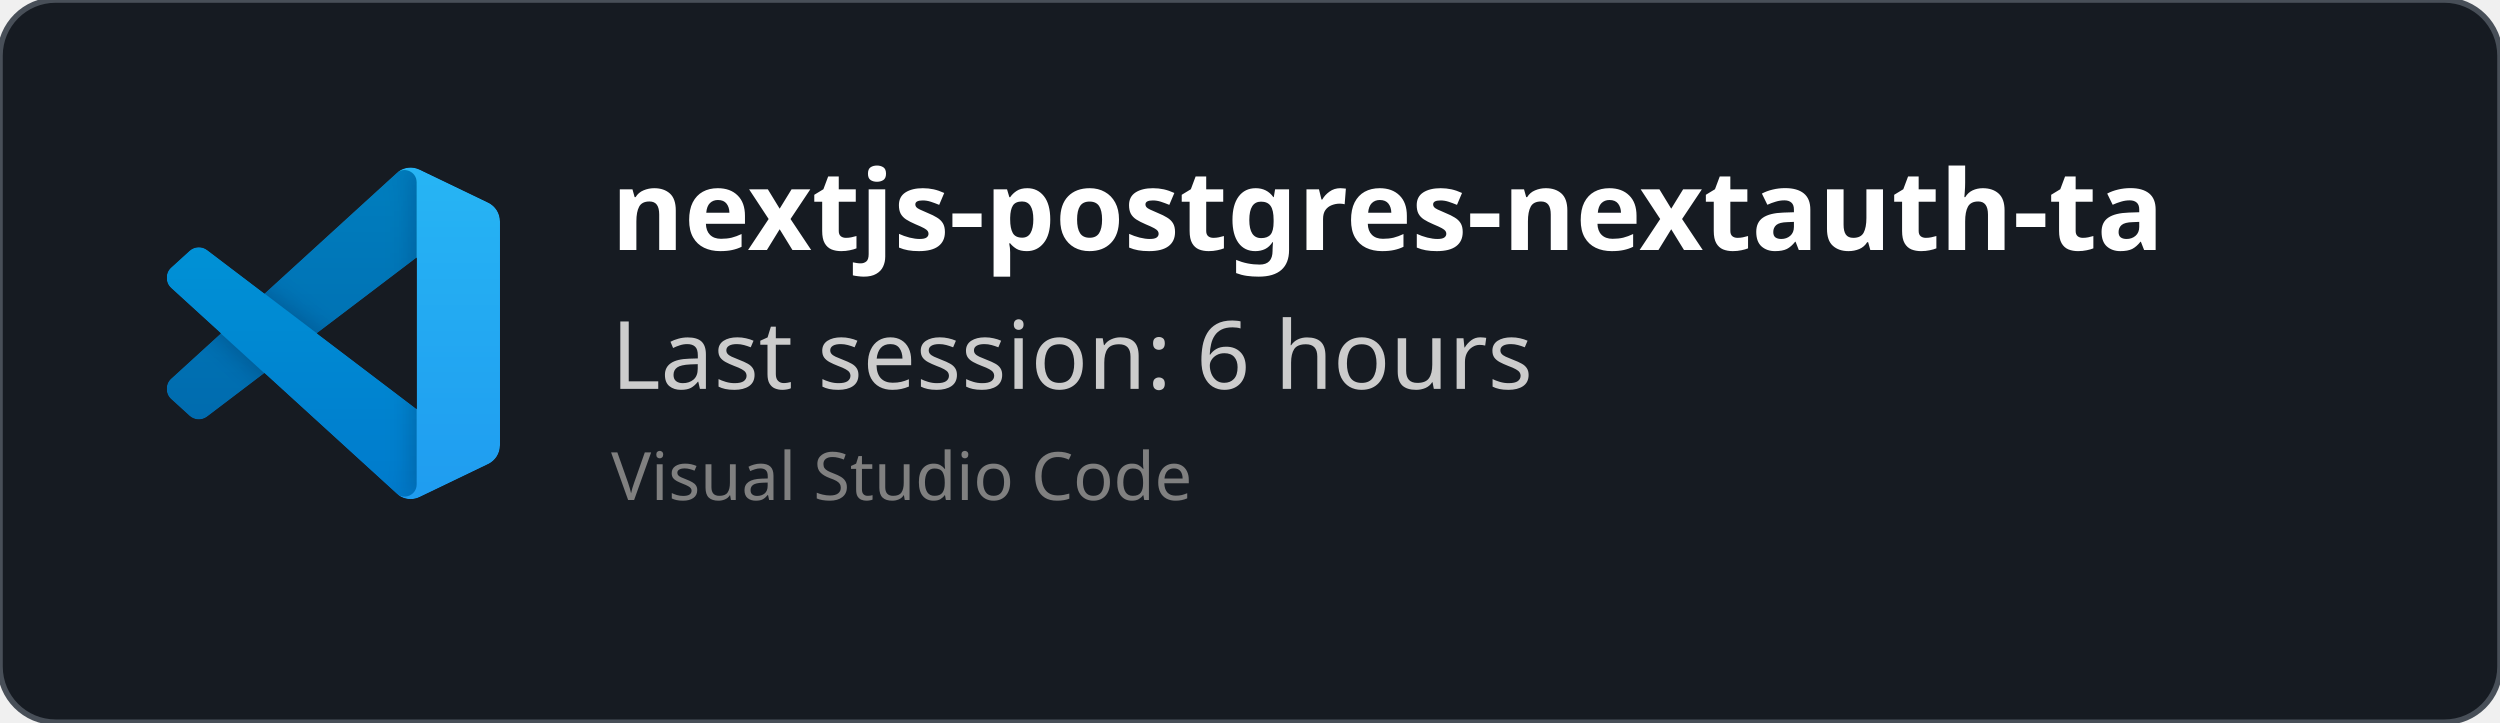
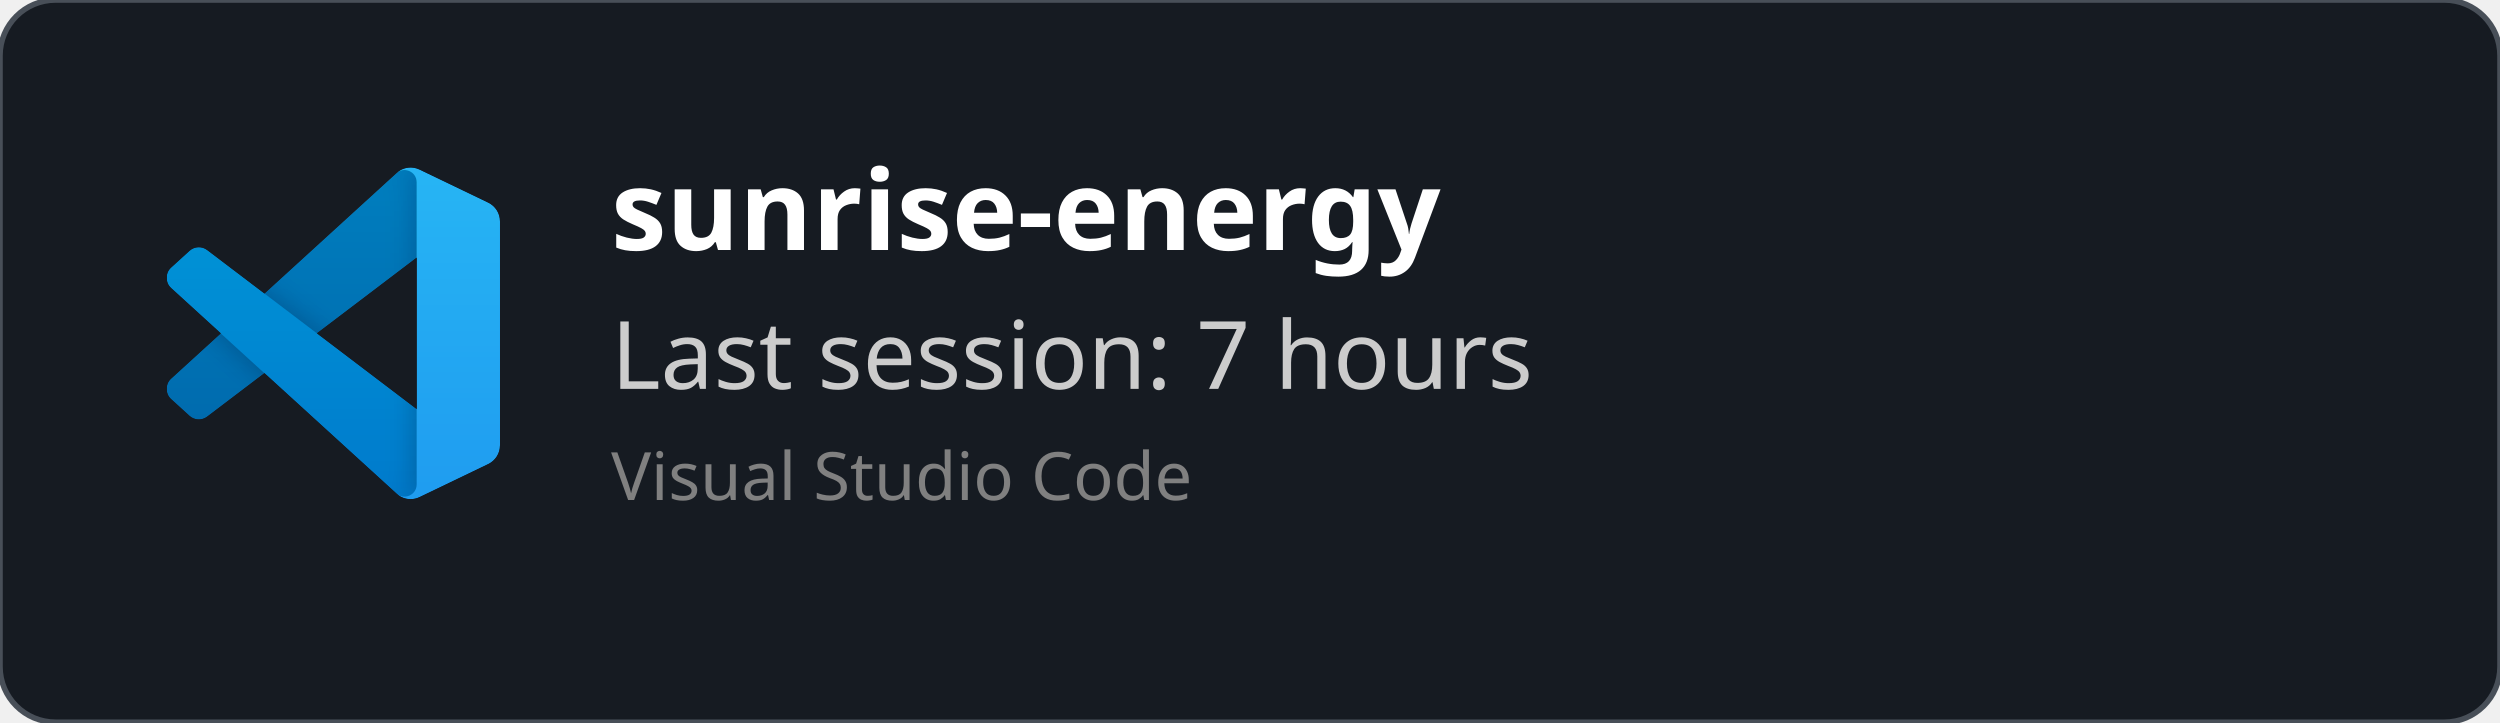
<svg xmlns="http://www.w3.org/2000/svg" width="450" height="130" viewBox="0 0 450 130" fill="none" role="img">
  <style>
    *{
        font-family: 'Segoe UI', Ubuntu, monospace
    }
    </style>
  <defs>
    <clipPath id="horizontalClip" x="20" y="20" width="500" height="200">
      <rect x="90" y="20" width="300" height="50" />
    </clipPath>
  </defs>
  <rect width="450" height="130" fill="rgba(22,27,34)" stroke="#484f58" stroke-width="1" fill-opacity="1" stroke-opacity="1" x="0" y="0" rx="10px" ry="10px">
    </rect>
  <svg width="60" height="60" x="30" y="30" viewBox="0 0 100 100" fill="none" id="vscode">
    <mask id="mask0" mask-type="alpha" maskUnits="userSpaceOnUse" x="0" y="0" width="100" height="100">
      <path fill-rule="evenodd" clip-rule="evenodd" d="M70.912 99.317C72.487 99.931 74.283 99.891 75.873 99.126L96.461 89.22C98.624 88.179 100 85.989 100 83.587V16.413C100 14.011 98.624 11.822 96.461 10.781L75.873 0.874C73.786 -0.13 71.345 0.116 69.513 1.447C69.252 1.637 69.003 1.849 68.769 2.083L29.355 38.041L12.187 25.01C10.589 23.797 8.354 23.896 6.869 25.246L1.363 30.255C-0.453 31.906 -0.455 34.763 1.359 36.417L16.247 50L1.359 63.583C-0.455 65.237 -0.453 68.094 1.363 69.745L6.869 74.754C8.354 76.104 10.589 76.204 12.187 74.99L29.355 61.959L68.769 97.917C69.392 98.541 70.125 99.01 70.912 99.317ZM75.015 27.299L45.109 50L75.015 72.701V27.299Z" fill="white" />
    </mask>
    <g mask="url(#mask0)">
      <path d="M96.461 10.796L75.857 0.876C73.472 -0.273 70.622 0.212 68.75 2.083L1.299 63.583C-0.516 65.237 -0.514 68.094 1.303 69.745L6.813 74.754C8.298 76.104 10.535 76.204 12.134 74.99L93.361 13.37C96.086 11.303 100 13.246 100 16.667V16.427C100 14.027 98.625 11.838 96.461 10.796Z" fill="#0065A9" />
      <g filter="url(#filter0_d)">
        <path d="M96.461 89.204L75.857 99.124C73.472 100.273 70.622 99.788 68.75 97.917L1.299 36.417C-0.516 34.763 -0.514 31.906 1.303 30.255L6.813 25.246C8.298 23.896 10.535 23.796 12.134 25.009L93.361 86.63C96.086 88.697 100 86.754 100 83.333V83.573C100 85.974 98.625 88.162 96.461 89.204Z" fill="#007ACC" />
      </g>
      <g filter="url(#filter1_d)">
        <path d="M75.858 99.126C73.472 100.274 70.622 99.788 68.75 97.917C71.056 100.223 75 98.59 75 95.328V4.672C75 1.41 71.056 -0.223 68.75 2.083C70.622 0.211 73.472 -0.274 75.858 0.874L96.459 10.781C98.623 11.822 100 14.011 100 16.413V83.587C100 85.989 98.623 88.179 96.459 89.22L75.858 99.126Z" fill="#1F9CF0" />
      </g>
      <g style="mix-blend-mode:overlay" opacity="0.25">
        <path fill-rule="evenodd" clip-rule="evenodd" d="M70.851 99.317C72.426 99.931 74.222 99.891 75.812 99.126L96.4 89.22C98.563 88.179 99.939 85.989 99.939 83.587V16.413C99.939 14.011 98.564 11.822 96.4 10.781L75.812 0.874C73.725 -0.13 71.284 0.116 69.453 1.447C69.191 1.637 68.942 1.849 68.708 2.083L29.294 38.041L12.126 25.01C10.528 23.796 8.293 23.896 6.809 25.246L1.302 30.255C-0.513 31.906 -0.515 34.763 1.298 36.417L16.186 50L1.298 63.583C-0.515 65.237 -0.513 68.094 1.302 69.745L6.809 74.754C8.293 76.104 10.528 76.204 12.126 74.99L29.294 61.959L68.708 97.917C69.332 98.54 70.064 99.01 70.851 99.317ZM74.954 27.299L45.048 50L74.954 72.701V27.299Z" fill="url(#paint0_linear)" />
      </g>
    </g>
    <defs>
      <filter id="filter0_d" x="-8.394" y="15.829" width="116.727" height="92.246" filterUnits="userSpaceOnUse" color-interpolation-filters="sRGB">
        <feFlood flood-opacity="0" result="BackgroundImageFix" />
        <feColorMatrix in="SourceAlpha" type="matrix" values="0 0 0 0 0 0 0 0 0 0 0 0 0 0 0 0 0 0 127 0" />
        <feOffset />
        <feGaussianBlur stdDeviation="4.167" />
        <feColorMatrix type="matrix" values="0 0 0 0 0 0 0 0 0 0 0 0 0 0 0 0 0 0 0.25 0" />
        <feBlend mode="overlay" in2="BackgroundImageFix" result="effect1_dropShadow" />
        <feBlend mode="normal" in="SourceGraphic" in2="effect1_dropShadow" result="shape" />
      </filter>
      <filter id="filter1_d" x="60.417" y="-8.076" width="47.917" height="116.151" filterUnits="userSpaceOnUse" color-interpolation-filters="sRGB">
        <feFlood flood-opacity="0" result="BackgroundImageFix" />
        <feColorMatrix in="SourceAlpha" type="matrix" values="0 0 0 0 0 0 0 0 0 0 0 0 0 0 0 0 0 0 127 0" />
        <feOffset />
        <feGaussianBlur stdDeviation="4.167" />
        <feColorMatrix type="matrix" values="0 0 0 0 0 0 0 0 0 0 0 0 0 0 0 0 0 0 0.25 0" />
        <feBlend mode="overlay" in2="BackgroundImageFix" result="effect1_dropShadow" />
        <feBlend mode="normal" in="SourceGraphic" in2="effect1_dropShadow" result="shape" />
      </filter>
      <linearGradient id="paint0_linear" x1="49.939" y1="0.258" x2="49.939" y2="99.742" gradientUnits="userSpaceOnUse">
        <stop stop-color="white" />
        <stop offset="1" stop-color="white" stop-opacity="0" />
      </linearGradient>
    </defs>
  </svg>
  <text x="110" y="45" font-size="20" clip-path="url(#horizontalClip)" font-weight="bold" font-family="Ubuntu" fill="white">
-     nextjs-postgres-nextauth-tailwindcss-template-main
+     sunrise-energy
    </text>
  <text x="110" y="70" font-size="17px" font-family="Ubuntu" fill="#ccc">
-     Last session: 6 hours
+     Last session: 7 hours
    </text>
  <text x="110" y="90" font-size="12px" font-family="Ubuntu" fill="grey">
    Visual Studio Code
    </text>
</svg>
